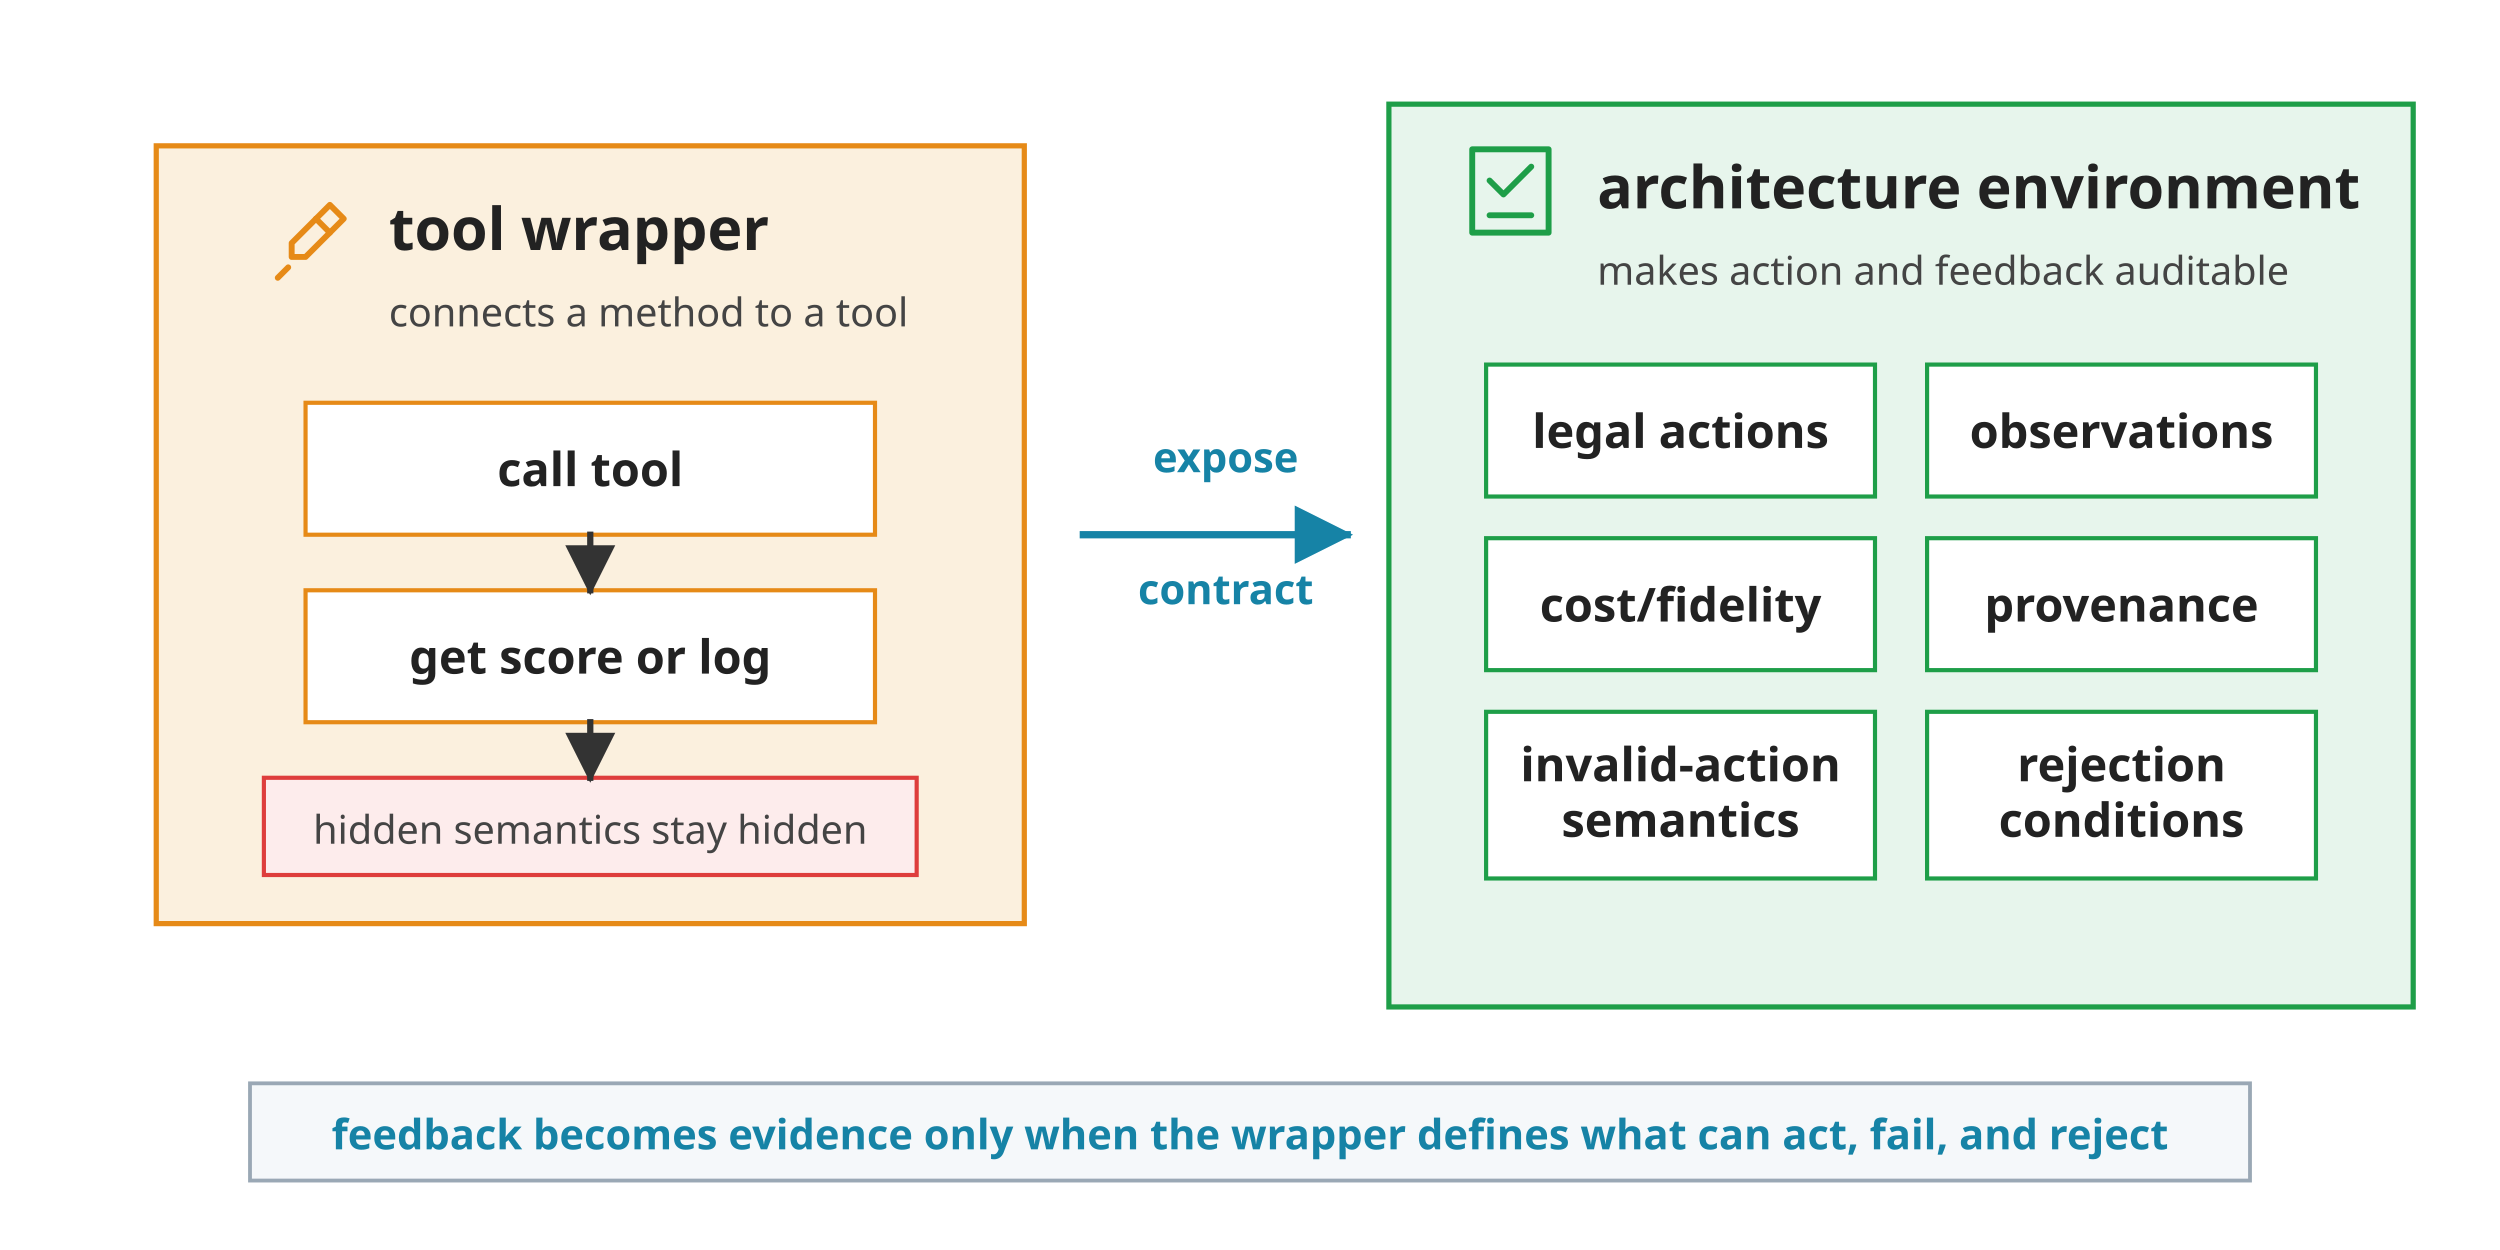
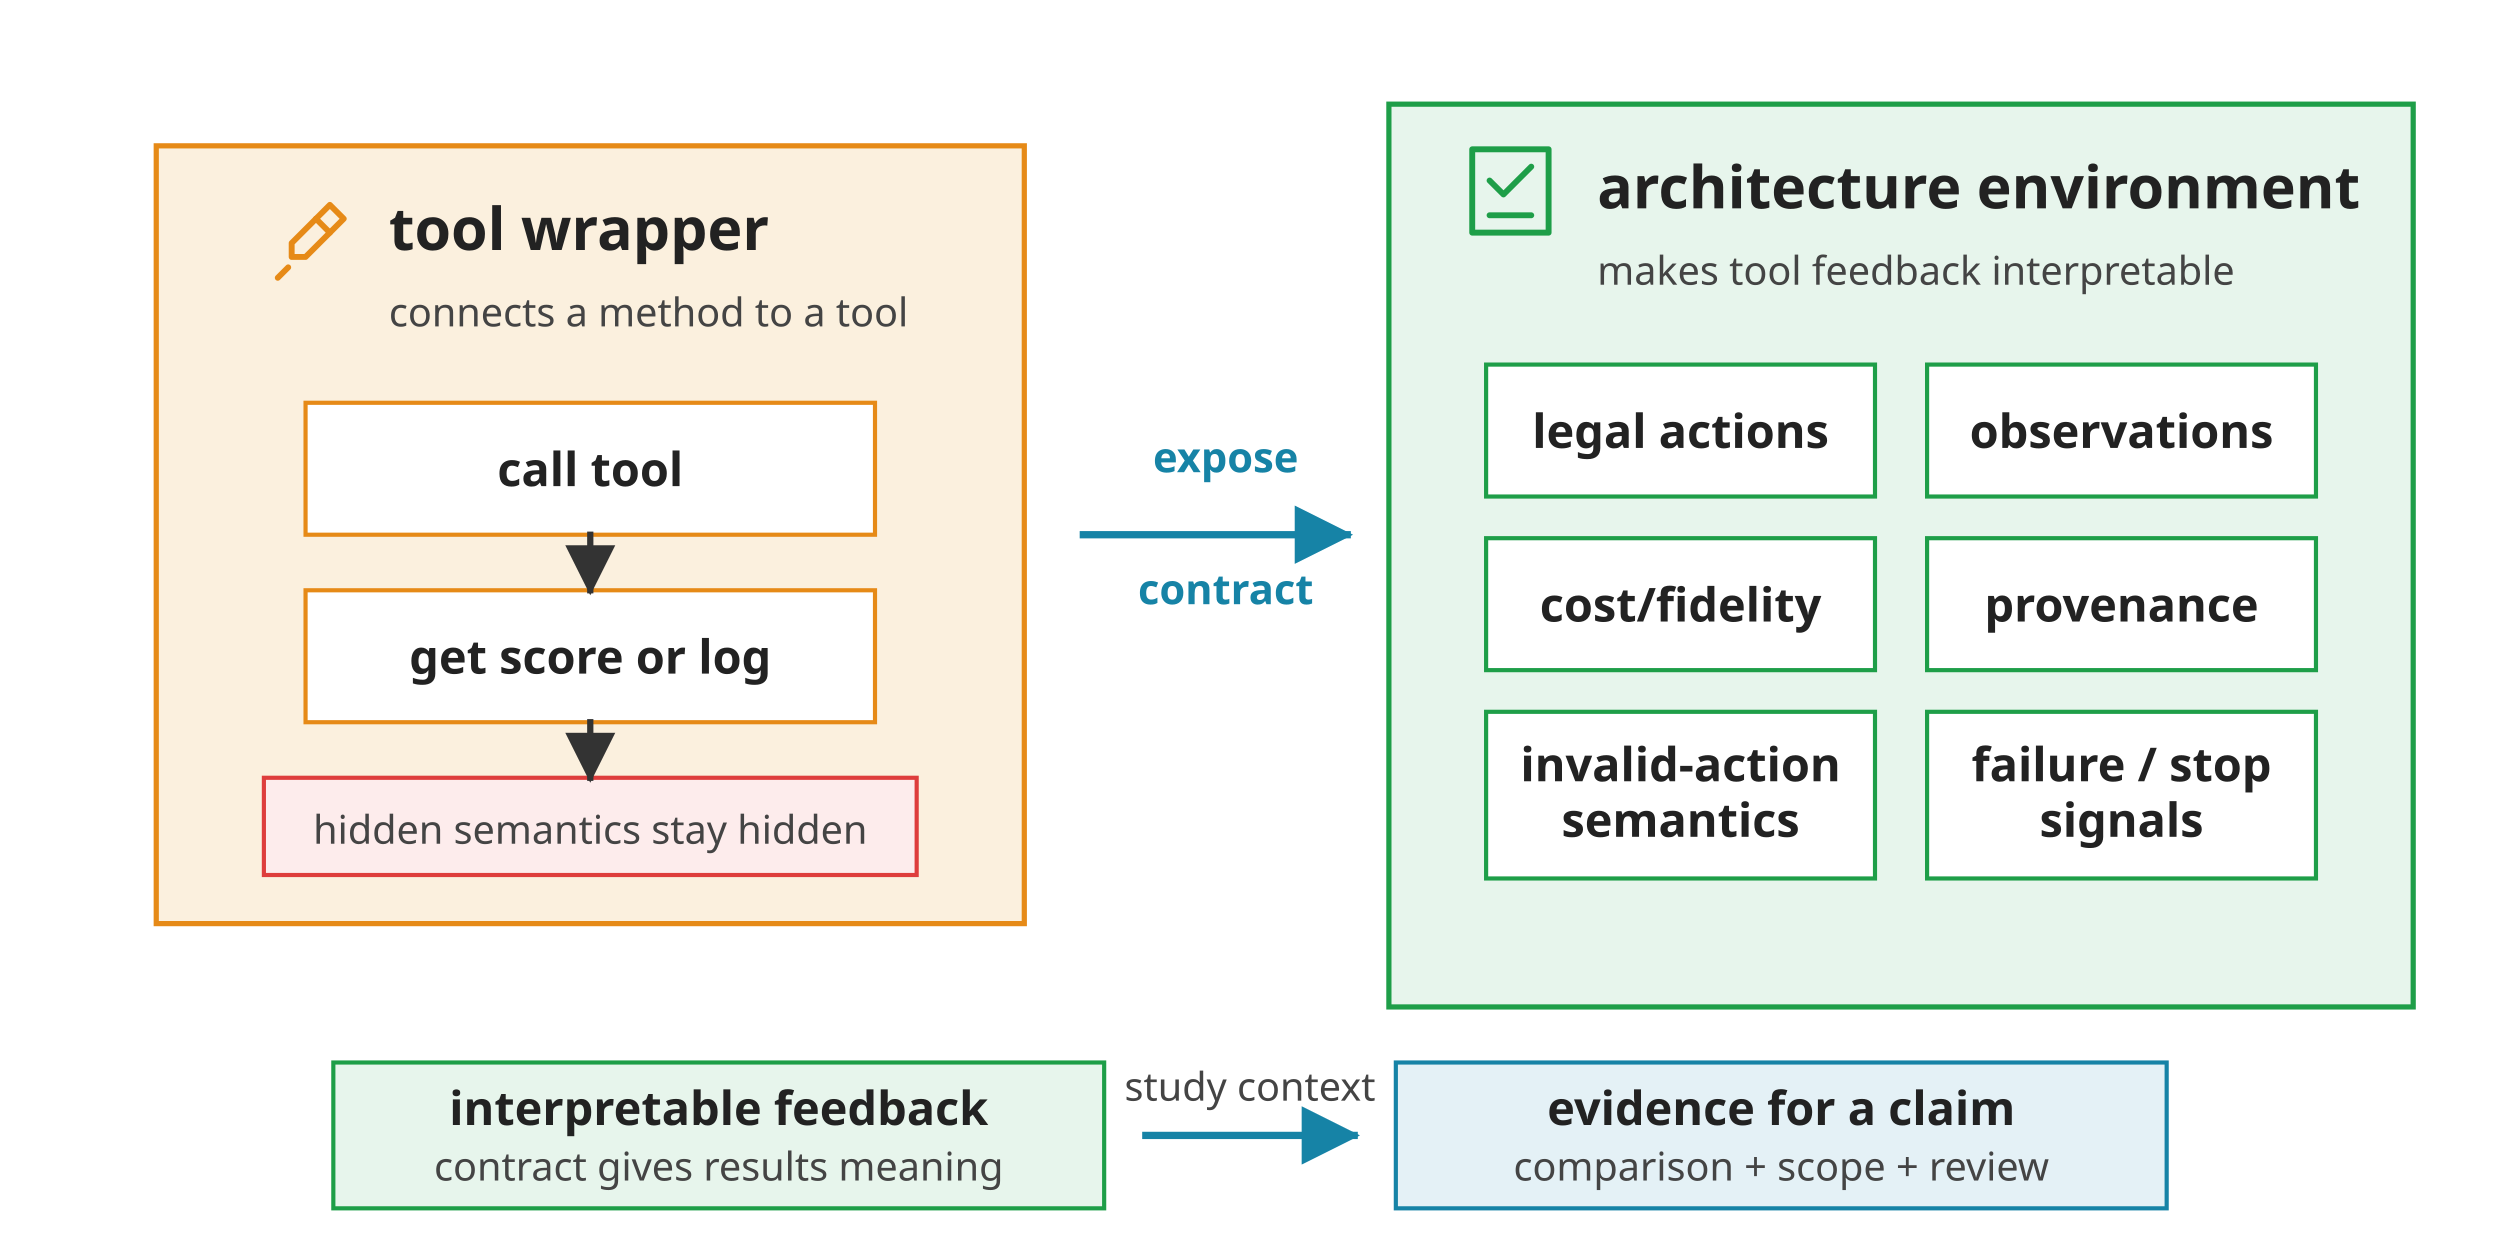
<svg xmlns="http://www.w3.org/2000/svg" viewBox="0 0 720 360" role="img">
  <defs>
    <marker id="arrow" viewBox="0 0 10 10" refX="9" refY="5" markerWidth="8" markerHeight="8" orient="auto">
      <path d="M 0 0 L 10 5 L 0 10 z" fill="#333333" />
    </marker>
    <marker id="arrow-blue" viewBox="0 0 10 10" refX="9" refY="5" markerWidth="8" markerHeight="8" orient="auto">
      <path d="M 0 0 L 10 5 L 0 10 z" fill="#1683A6" />
    </marker>
    <style>
      .font { font-family: sans-serif; }
      .title { font-size: 17px; font-weight: 700; fill: #222222; }
      .label { font-size: 13.5px; font-weight: 700; fill: #222222; }
      .small { font-size: 11.4px; fill: #444444; }
      .note { font-size: 12px; font-weight: 700; fill: #1683A6; }
      .left-panel { fill: #FBF0DE; stroke: #E68A17; stroke-width: 1.5; }
      .right-panel { fill: #E7F5EC; stroke: #1E9E48; stroke-width: 1.5; }
      .tool-box { fill: #FFFFFF; stroke: #E68A17; stroke-width: 1.2; }
      .contract-box { fill: #FFFFFF; stroke: #1E9E48; stroke-width: 1.2; }
      .warn-box { fill: #FDECEC; stroke: #DE3D3C; stroke-width: 1.2; }
-       .bar { fill: #F5F8FA; stroke: #9AA8B5; stroke-width: 1.1; }
+       .feedback-box { fill: #E7F5EC; stroke: #1E9E48; stroke-width: 1.2; }
+       .evidence-box { fill: #E4F1F6; stroke: #1683A6; stroke-width: 1.2; }
      .arrow { stroke: #333333; stroke-width: 1.8; fill: none; stroke-linecap: square; }
      .blue-arrow { stroke: #1683A6; stroke-width: 2.1; fill: none; stroke-linecap: square; }
      .glyph { fill: none; stroke: currentColor; stroke-width: 1.7; stroke-linecap: round; stroke-linejoin: round; }
      .glyph-tool { color: #E68A17; }
      .glyph-env { color: #1E9E48; }
    </style>
  </defs>
  <rect width="720" height="360" fill="#FFFFFF" />
  <g class="font">
    <rect class="left-panel" x="45" y="42" width="250" height="224" />
    <g class="glyph glyph-tool" transform="translate(78 56)">
      <path d="M 17 3 L 21 7 L 10 18 L 6 18 L 6 14 Z" />
      <path d="M 5 21 L 2 24" />
      <path d="M 13 7 L 17 11" />
    </g>
    <text class="title" x="112" y="72">tool wrapper</text>
    <text class="small" x="112" y="94">connects a method to a tool</text>
    <rect class="tool-box" x="88" y="116" width="164" height="38" />
    <text class="label" x="170" y="140" text-anchor="middle">call tool</text>
    <rect class="tool-box" x="88" y="170" width="164" height="38" />
    <text class="label" x="170" y="194" text-anchor="middle">get score or log</text>
    <rect class="warn-box" x="76" y="224" width="188" height="28" />
    <text class="small" x="170" y="243" text-anchor="middle">hidden semantics stay hidden</text>
    <line class="arrow" x1="170" y1="154" x2="170" y2="170" marker-end="url(#arrow)" />
    <line class="arrow" x1="170" y1="208" x2="170" y2="224" marker-end="url(#arrow)" />
    <line class="blue-arrow" x1="312" y1="154" x2="388" y2="154" marker-end="url(#arrow-blue)" />
    <text class="note" x="353" y="136" text-anchor="middle">expose</text>
    <text class="note" x="353" y="174" text-anchor="middle">contract</text>
    <rect class="right-panel" x="400" y="30" width="295" height="260" />
    <g class="glyph glyph-env" transform="translate(424 43)">
      <rect x="0" y="0" width="22" height="24" />
      <path d="M 5 9 L 9 13 L 17 5" />
      <path d="M 5 19 L 17 19" />
    </g>
    <text class="title" x="460" y="60">architecture environment</text>
-     <text class="small" x="460" y="82">makes action and feedback auditable</text>
+     <text class="small" x="460" y="82">makes tool feedback interpretable</text>
    <rect class="contract-box" x="428" y="105" width="112" height="38" />
    <text class="label" x="484" y="129" text-anchor="middle">legal actions</text>
    <rect class="contract-box" x="555" y="105" width="112" height="38" />
    <text class="label" x="611" y="129" text-anchor="middle">observations</text>
    <rect class="contract-box" x="428" y="155" width="112" height="38" />
    <text class="label" x="484" y="179" text-anchor="middle">cost/fidelity</text>
    <rect class="contract-box" x="555" y="155" width="112" height="38" />
    <text class="label" x="611" y="179" text-anchor="middle">provenance</text>
    <rect class="contract-box" x="428" y="205" width="112" height="48" />
    <text class="label" x="484" y="225" text-anchor="middle">invalid-action</text>
    <text class="label" x="484" y="241" text-anchor="middle">semantics</text>
    <rect class="contract-box" x="555" y="205" width="112" height="48" />
-     <text class="label" x="611" y="225" text-anchor="middle">rejection</text>
-     <text class="label" x="611" y="241" text-anchor="middle">conditions</text>
-     <rect class="bar" x="72" y="312" width="576" height="28" />
-     <text class="note" x="360" y="331" text-anchor="middle">feedback becomes evidence only when the wrapper defines what can act, fail, and reject</text>
+     <text class="label" x="611" y="225" text-anchor="middle">failure / stop</text>
+     <text class="label" x="611" y="241" text-anchor="middle">signals</text>
+     <rect class="feedback-box" x="96" y="306" width="222" height="42" />
+     <text class="label" x="207" y="324" text-anchor="middle">interpretable feedback</text>
+     <text class="small" x="207" y="340" text-anchor="middle">contract gives results meaning</text>
+     <line class="blue-arrow" x1="330" y1="327" x2="390" y2="327" marker-end="url(#arrow-blue)" />
+     <text class="small" x="360" y="317" text-anchor="middle">study context</text>
+     <rect class="evidence-box" x="402" y="306" width="222" height="42" />
+     <text class="label" x="513" y="324" text-anchor="middle">evidence for a claim</text>
+     <text class="small" x="513" y="340" text-anchor="middle">comparison + scope + review</text>
  </g>
</svg>
